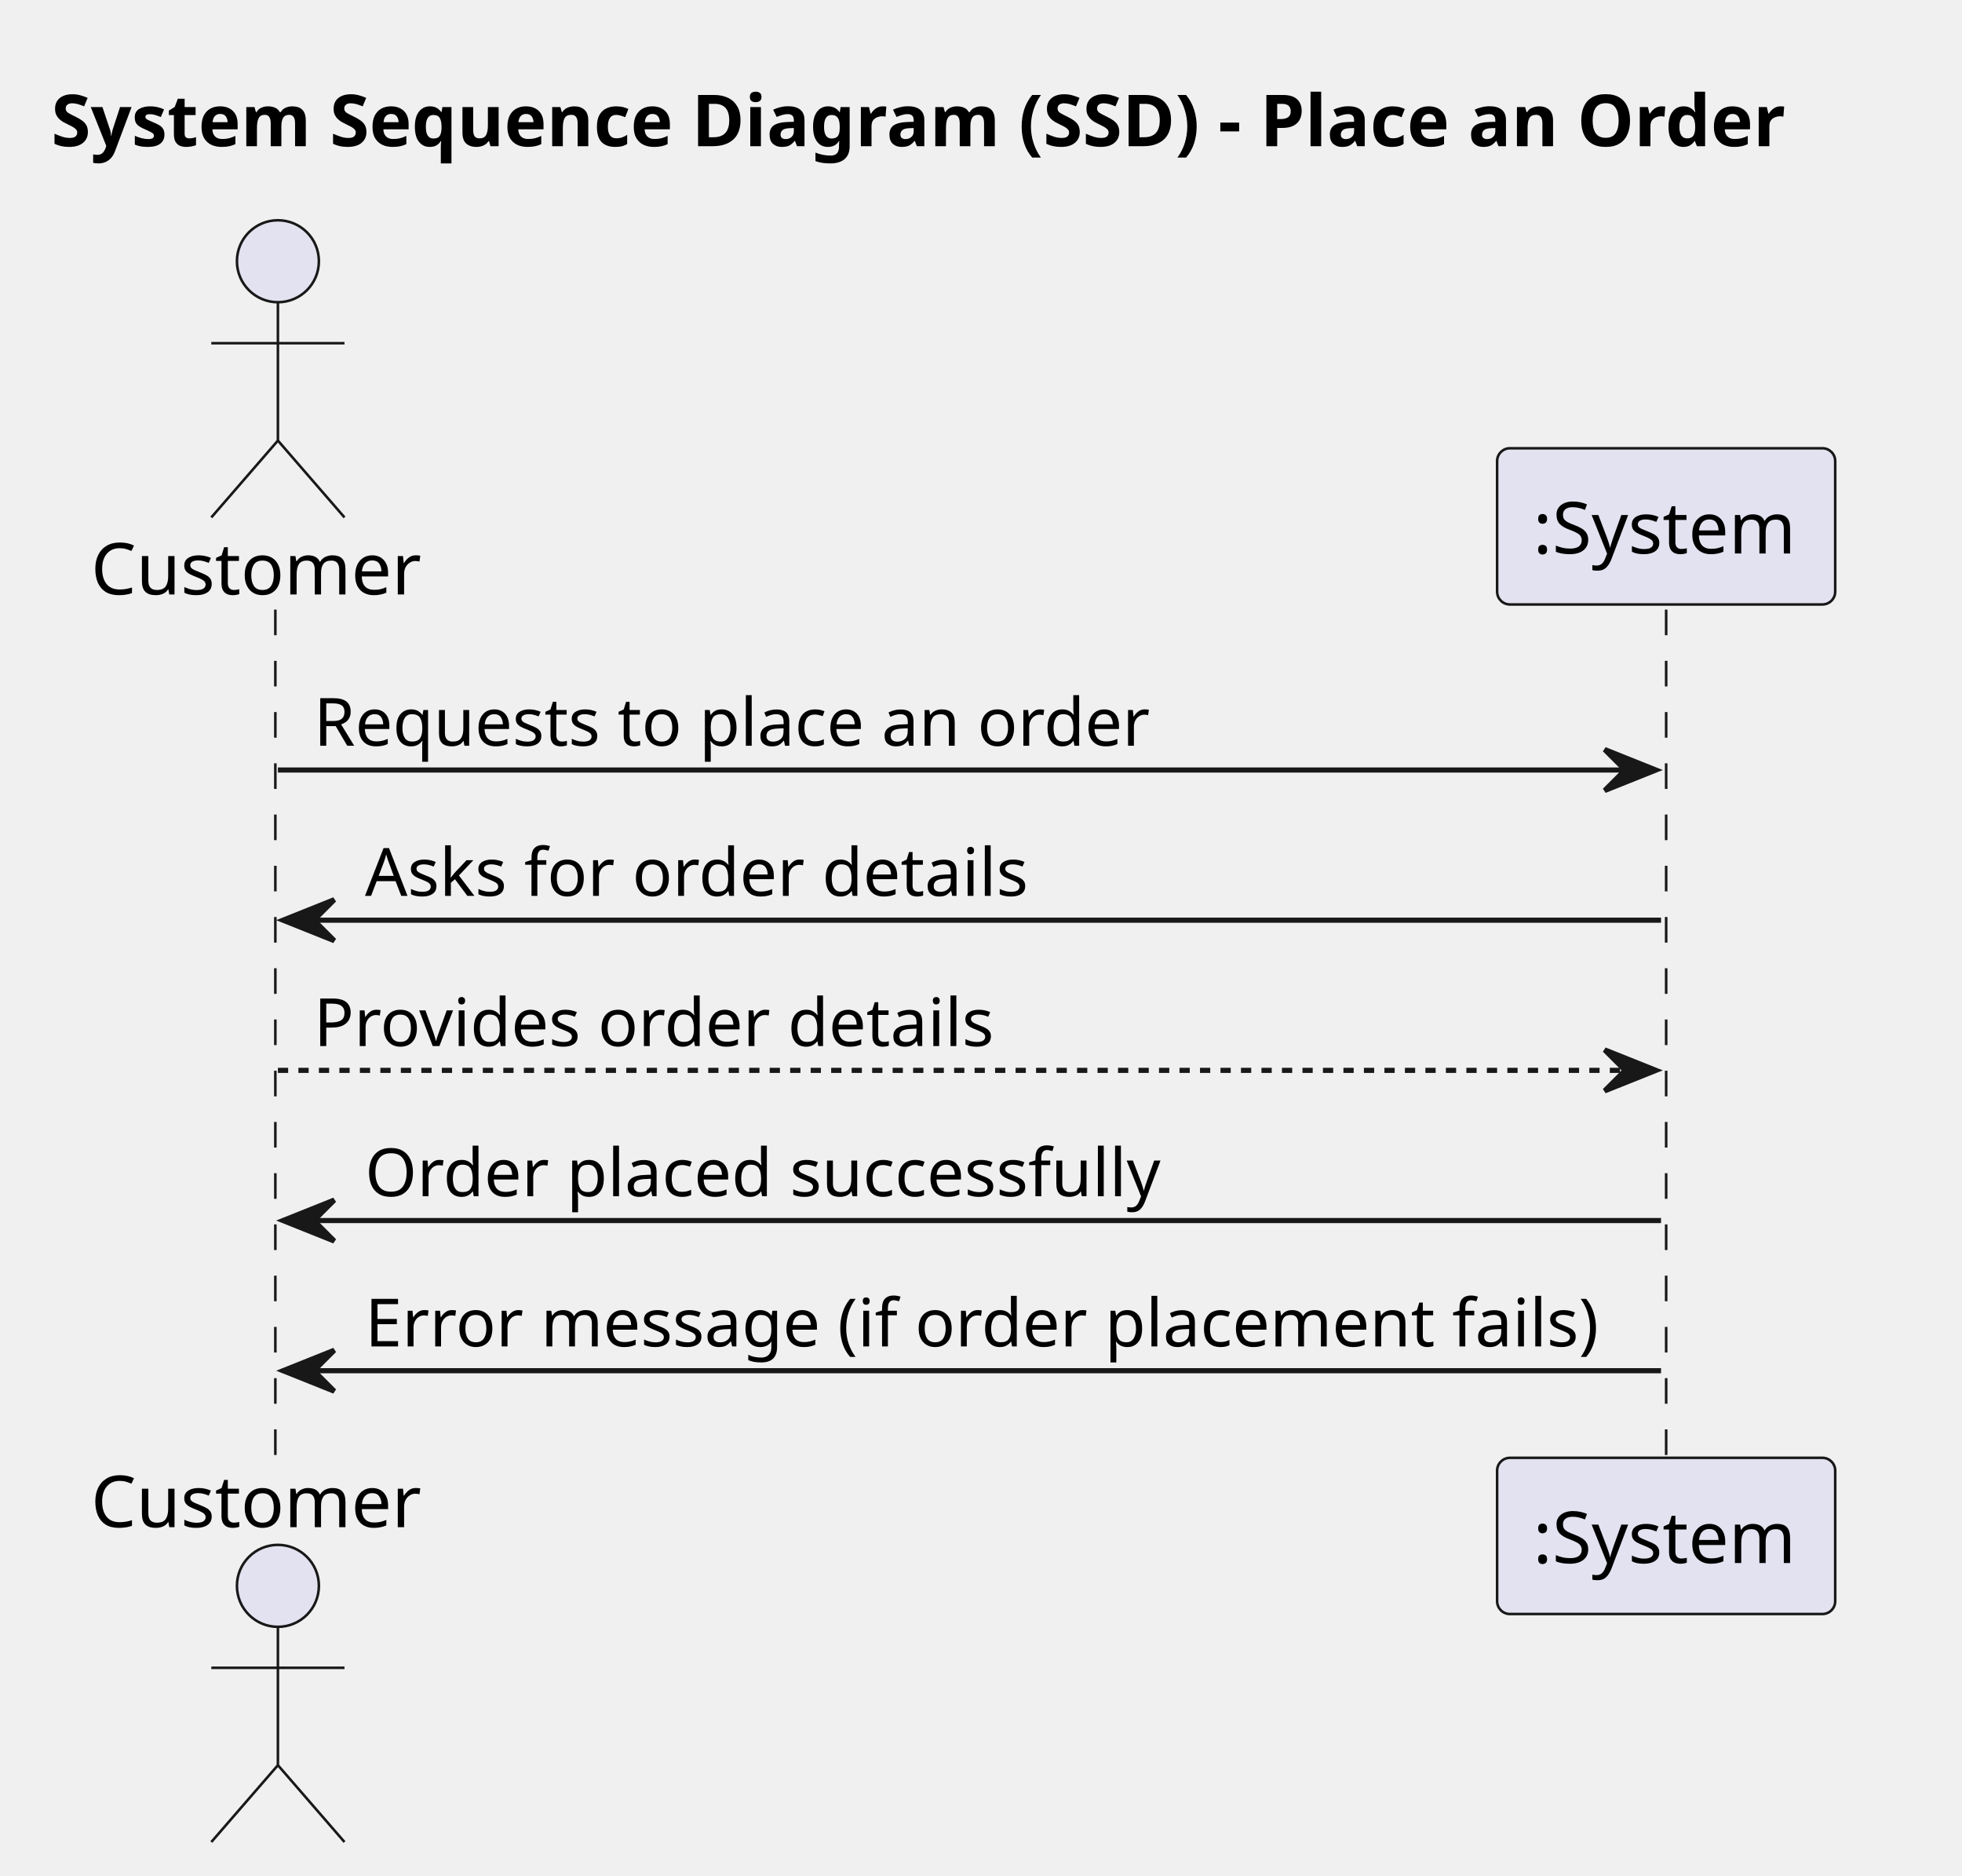
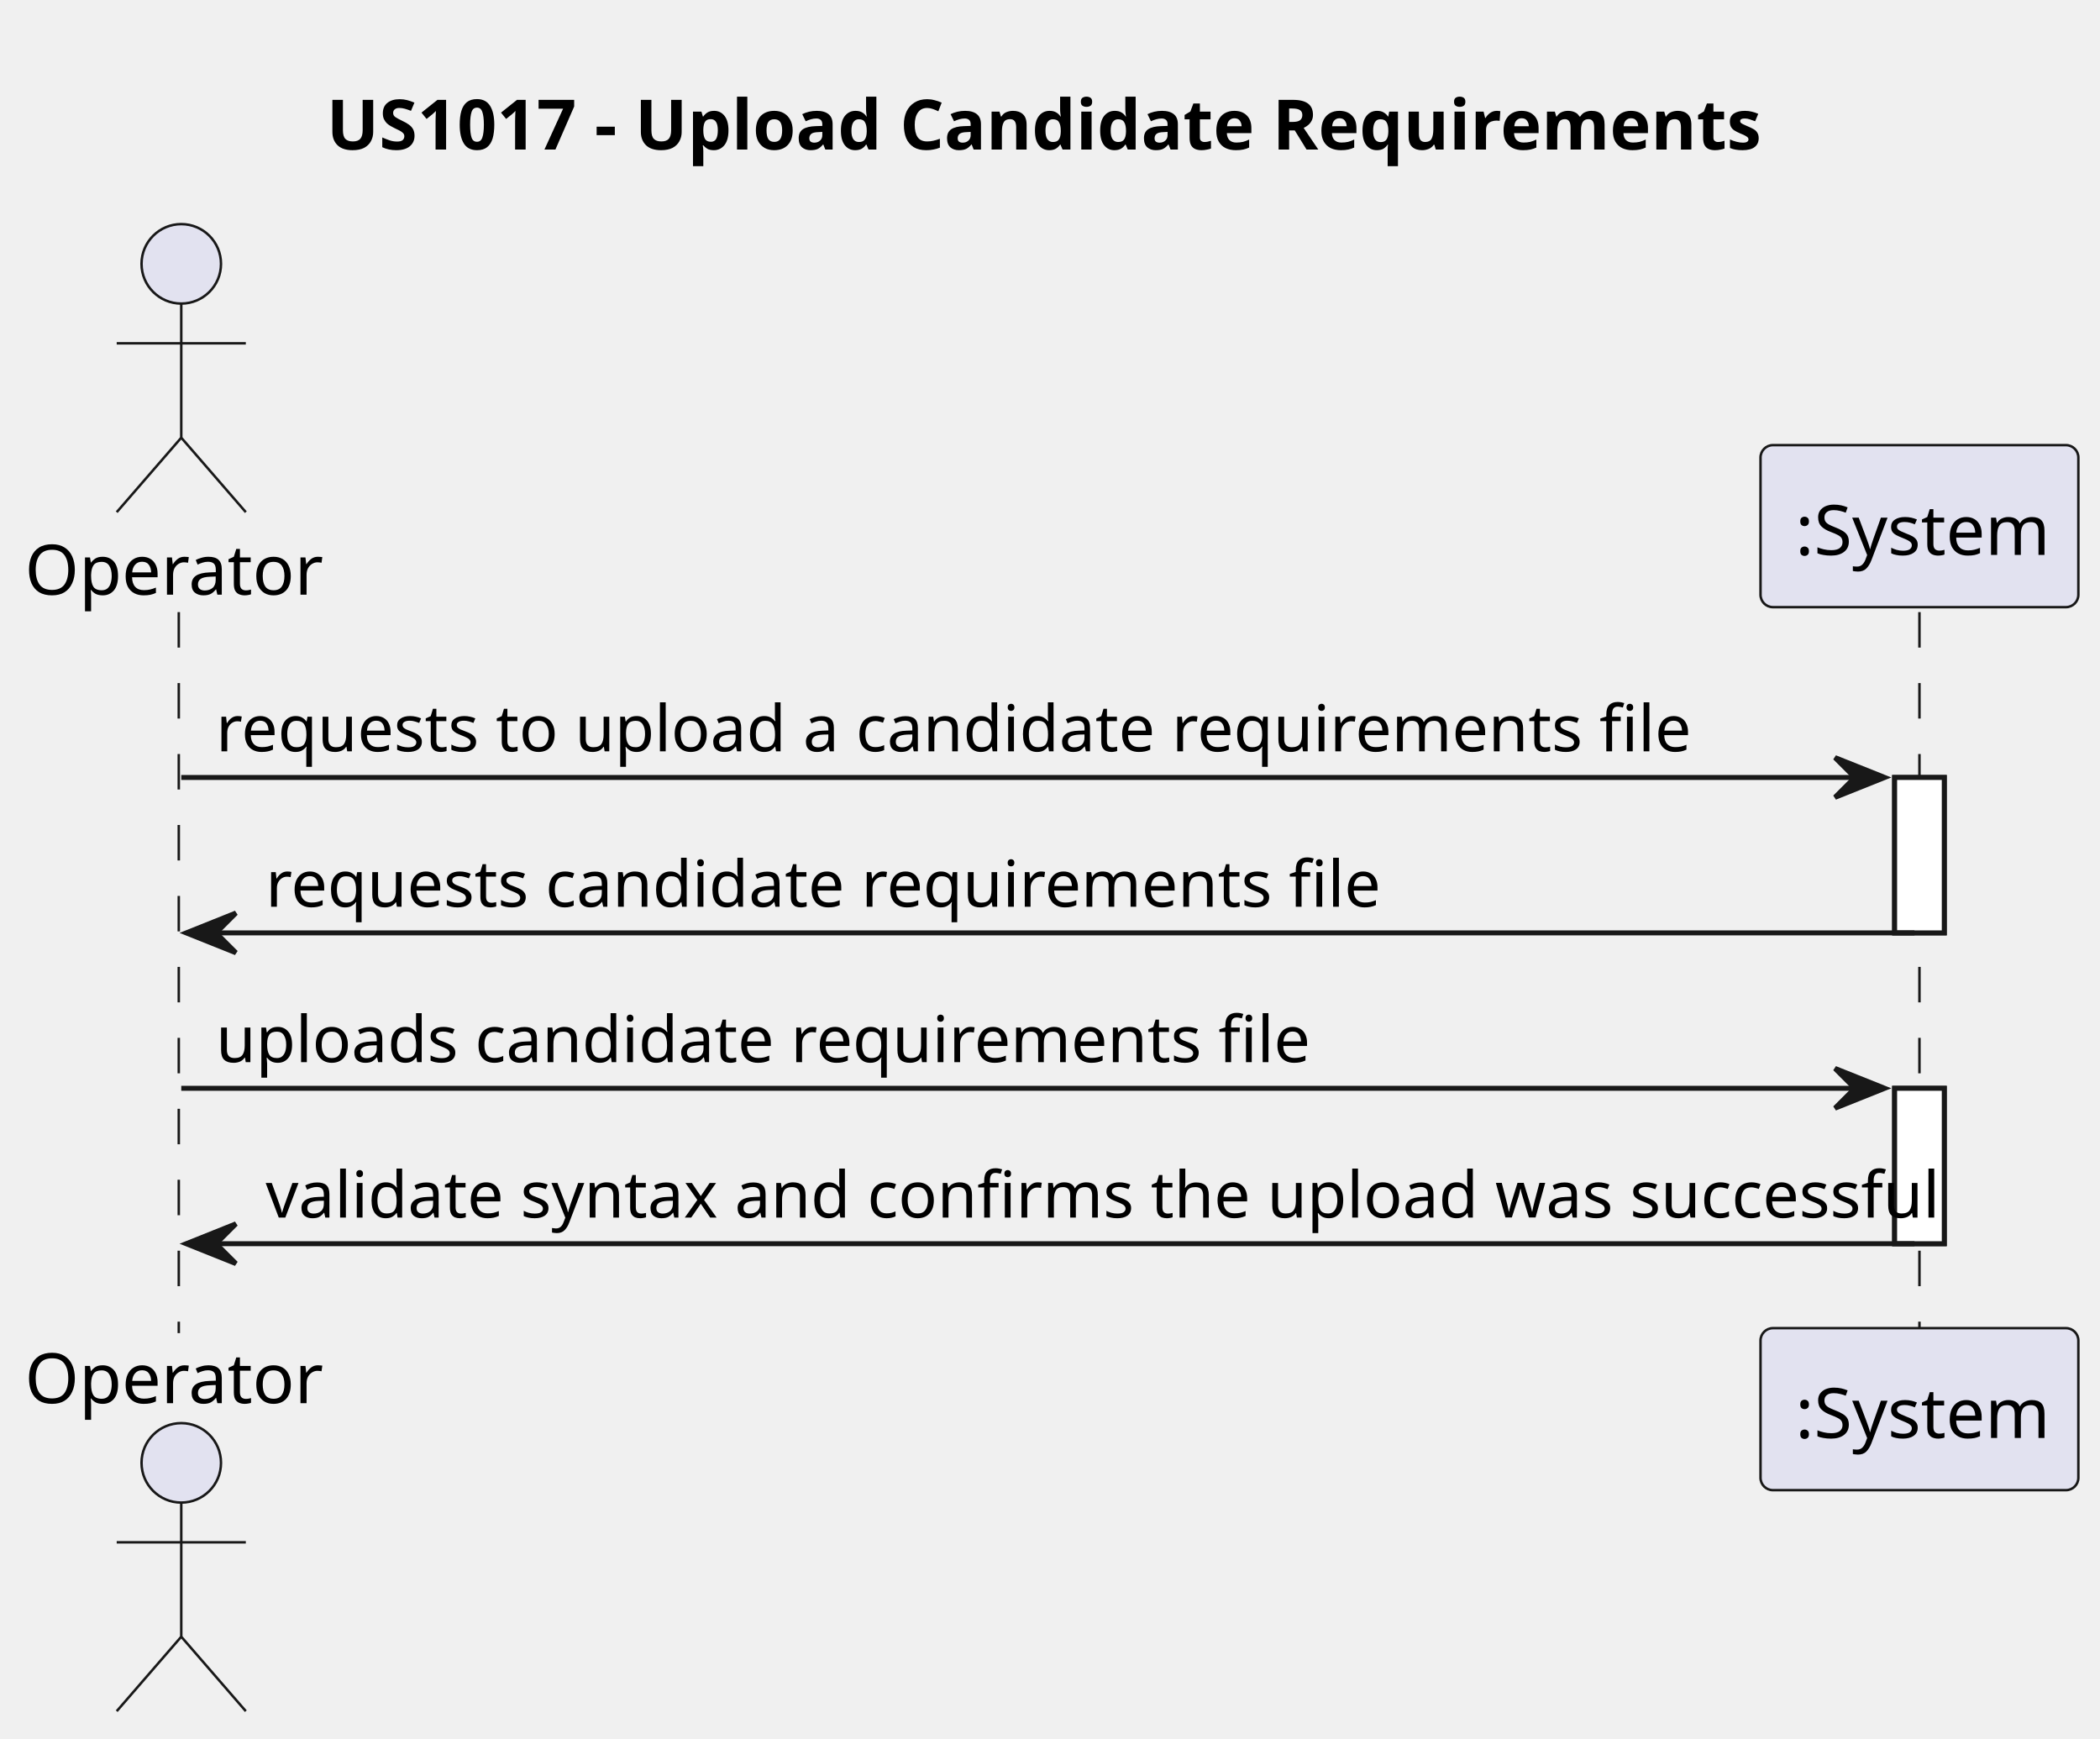
- <svg xmlns="http://www.w3.org/2000/svg" contentStyleType="text/css" height="366px" preserveAspectRatio="none" style="width:383px;height:366px;background:#FFFFFF;" version="1.1" viewBox="0 0 383 366" width="383px" zoomAndPan="magnify">
+ <svg xmlns="http://www.w3.org/2000/svg" contentStyleType="text/css" height="245.7px" preserveAspectRatio="none" style="width:296px;height:245px;background:#FFFFFF;" version="1.1" viewBox="0 0 296 245" width="296.8px" zoomAndPan="magnify">
  <defs />
  <g>
-     <text fill="#000000" font-family="sans-serif" font-size="14" font-weight="bold" lengthAdjust="spacing" textLength="355" x="10" y="28.535">System Sequence Diagram (SSD) - Place an Order</text>
-     <line style="stroke:#181818;stroke-width:0.5;stroke-dasharray:5.0,5.0;" x1="53.75" x2="53.75" y1="118.977" y2="285.529" />
-     <line style="stroke:#181818;stroke-width:0.5;stroke-dasharray:5.0,5.0;" x1="325.25" x2="325.25" y1="118.977" y2="285.529" />
-     <text fill="#000000" font-family="sans-serif" font-size="14" lengthAdjust="spacing" textLength="67" x="17.75" y="116.023">Customer</text>
-     <ellipse cx="54.25" cy="50.988" fill="#E2E2F0" rx="8" ry="8" style="stroke:#181818;stroke-width:0.5;" />
-     <path d="M54.25,58.988 L54.25,85.988 M41.25,66.988 L67.25,66.988 M54.25,85.988 L41.25,100.988 M54.25,85.988 L67.25,100.988 " fill="none" style="stroke:#181818;stroke-width:0.5;" />
-     <text fill="#000000" font-family="sans-serif" font-size="14" lengthAdjust="spacing" textLength="67" x="17.75" y="298.065">Customer</text>
-     <ellipse cx="54.25" cy="309.518" fill="#E2E2F0" rx="8" ry="8" style="stroke:#181818;stroke-width:0.5;" />
-     <path d="M54.25,317.518 L54.25,344.518 M41.25,325.518 L67.25,325.518 M54.25,344.518 L41.25,359.518 M54.25,344.518 L67.25,359.518 " fill="none" style="stroke:#181818;stroke-width:0.5;" />
-     <rect fill="#E2E2F0" height="30.488" rx="2.5" ry="2.5" style="stroke:#181818;stroke-width:0.5;" width="66" x="292.25" y="87.488" />
-     <text fill="#000000" font-family="sans-serif" font-size="14" lengthAdjust="spacing" textLength="52" x="299.25" y="108.023">:System</text>
-     <rect fill="#E2E2F0" height="30.488" rx="2.5" ry="2.5" style="stroke:#181818;stroke-width:0.5;" width="66" x="292.25" y="284.529" />
-     <text fill="#000000" font-family="sans-serif" font-size="14" lengthAdjust="spacing" textLength="52" x="299.25" y="305.065">:System</text>
-     <polygon fill="#181818" points="313.25,146.287,323.25,150.287,313.25,154.287,317.25,150.287" style="stroke:#181818;stroke-width:1.0;" />
-     <line style="stroke:#181818;stroke-width:1.0;" x1="54.25" x2="319.25" y1="150.287" y2="150.287" />
-     <text fill="#000000" font-family="sans-serif" font-size="13" lengthAdjust="spacing" textLength="167" x="61.25" y="145.545">Requests to place an order</text>
-     <polygon fill="#181818" points="65.25,175.598,55.25,179.598,65.25,183.598,61.25,179.598" style="stroke:#181818;stroke-width:1.0;" />
-     <line style="stroke:#181818;stroke-width:1.0;" x1="59.25" x2="324.25" y1="179.598" y2="179.598" />
-     <text fill="#000000" font-family="sans-serif" font-size="13" lengthAdjust="spacing" textLength="136" x="71.25" y="174.856">Asks for order details</text>
-     <polygon fill="#181818" points="313.25,204.908,323.25,208.908,313.25,212.908,317.25,208.908" style="stroke:#181818;stroke-width:1.0;" />
-     <line style="stroke:#181818;stroke-width:1.0;stroke-dasharray:2.0,2.0;" x1="54.25" x2="319.25" y1="208.908" y2="208.908" />
-     <text fill="#000000" font-family="sans-serif" font-size="13" lengthAdjust="spacing" textLength="136" x="61.25" y="204.166">Provides order details</text>
-     <polygon fill="#181818" points="65.25,234.219,55.25,238.219,65.25,242.219,61.25,238.219" style="stroke:#181818;stroke-width:1.0;" />
-     <line style="stroke:#181818;stroke-width:1.0;" x1="59.25" x2="324.25" y1="238.219" y2="238.219" />
-     <text fill="#000000" font-family="sans-serif" font-size="13" lengthAdjust="spacing" textLength="162" x="71.25" y="233.477">Order placed successfully</text>
-     <polygon fill="#181818" points="65.25,263.529,55.25,267.529,65.25,271.529,61.25,267.529" style="stroke:#181818;stroke-width:1.0;" />
-     <line style="stroke:#181818;stroke-width:1.0;" x1="59.25" x2="324.25" y1="267.529" y2="267.529" />
-     <text fill="#000000" font-family="sans-serif" font-size="13" lengthAdjust="spacing" textLength="247" x="71.25" y="262.787">Error message (if order placement fails)</text>
+     <text fill="#000000" font-family="sans-serif" font-size="9.8" font-weight="bold" lengthAdjust="spacing" textLength="203.7" x="46.025" y="21.075">US1017 - Upload Candidate Requirements</text>
+     <rect fill="#FFFFFF" height="21.904" style="stroke:#181818;stroke-width:0.7;" width="7" x="267.05" y="109.573" />
+     <rect fill="#FFFFFF" height="21.904" style="stroke:#181818;stroke-width:0.7;" width="7" x="267.05" y="153.381" />
+     <line style="stroke:#181818;stroke-width:0.35;stroke-dasharray:5.0,5.0;" x1="25.2" x2="25.2" y1="86.269" y2="187.884" />
+     <line style="stroke:#181818;stroke-width:0.35;stroke-dasharray:5.0,5.0;" x1="270.55" x2="270.55" y1="86.269" y2="187.884" />
+     <text fill="#000000" font-family="sans-serif" font-size="9.8" lengthAdjust="spacing" textLength="39.9" x="3.5" y="83.81">Operator</text>
+     <ellipse cx="25.55" cy="37.185" fill="#E2E2F0" rx="5.6" ry="5.6" style="stroke:#181818;stroke-width:0.35;" />
+     <path d="M25.55,42.785 L25.55,61.685 M16.45,48.385 L34.65,48.385 M25.55,61.685 L16.45,72.185 M25.55,61.685 L34.65,72.185 " fill="none" style="stroke:#181818;stroke-width:0.35;" />
+     <text fill="#000000" font-family="sans-serif" font-size="9.8" lengthAdjust="spacing" textLength="39.9" x="3.5" y="197.76">Operator</text>
+     <ellipse cx="25.55" cy="206.169" fill="#E2E2F0" rx="5.6" ry="5.6" style="stroke:#181818;stroke-width:0.35;" />
+     <path d="M25.55,211.769 L25.55,230.669 M16.45,217.369 L34.65,217.369 M25.55,230.669 L16.45,241.169 M25.55,230.669 L34.65,241.169 " fill="none" style="stroke:#181818;stroke-width:0.35;" />
+     <rect fill="#E2E2F0" height="22.835" rx="1.75" ry="1.75" style="stroke:#181818;stroke-width:0.35;" width="44.8" x="248.15" y="62.735" />
+     <text fill="#000000" font-family="sans-serif" font-size="9.8" lengthAdjust="spacing" textLength="35" x="253.05" y="78.21">:System</text>
+     <rect fill="#E2E2F0" height="22.835" rx="1.75" ry="1.75" style="stroke:#181818;stroke-width:0.35;" width="44.8" x="248.15" y="187.184" />
+     <text fill="#000000" font-family="sans-serif" font-size="9.8" lengthAdjust="spacing" textLength="35" x="253.05" y="202.66">:System</text>
+     <rect fill="#FFFFFF" height="21.904" style="stroke:#181818;stroke-width:0.7;" width="7" x="267.05" y="109.573" />
+     <rect fill="#FFFFFF" height="21.904" style="stroke:#181818;stroke-width:0.7;" width="7" x="267.05" y="153.381" />
+     <polygon fill="#181818" points="258.65,106.773,265.65,109.573,258.65,112.373,261.45,109.573" style="stroke:#181818;stroke-width:0.7;" />
+     <line style="stroke:#181818;stroke-width:0.7;" x1="25.55" x2="262.85" y1="109.573" y2="109.573" />
+     <text fill="#000000" font-family="sans-serif" font-size="9.1" lengthAdjust="spacing" textLength="193.9" x="30.45" y="105.889">requests to upload a candidate requirements file</text>
+     <polygon fill="#181818" points="33.25,128.677,26.25,131.477,33.25,134.277,30.45,131.477" style="stroke:#181818;stroke-width:0.7;" />
+     <line style="stroke:#181818;stroke-width:0.7;" x1="29.05" x2="269.85" y1="131.477" y2="131.477" />
+     <text fill="#000000" font-family="sans-serif" font-size="9.1" lengthAdjust="spacing" textLength="146.3" x="37.45" y="127.793">requests candidate requirements file</text>
+     <polygon fill="#181818" points="258.65,150.581,265.65,153.381,258.65,156.181,261.45,153.381" style="stroke:#181818;stroke-width:0.7;" />
+     <line style="stroke:#181818;stroke-width:0.7;" x1="25.55" x2="262.85" y1="153.381" y2="153.381" />
+     <text fill="#000000" font-family="sans-serif" font-size="9.1" lengthAdjust="spacing" textLength="142.8" x="30.45" y="149.697">uploads candidate requirements file</text>
+     <polygon fill="#181818" points="33.25,172.484,26.25,175.284,33.25,178.084,30.45,175.284" style="stroke:#181818;stroke-width:0.7;" />
+     <line style="stroke:#181818;stroke-width:0.7;" x1="29.05" x2="269.85" y1="175.284" y2="175.284" />
+     <text fill="#000000" font-family="sans-serif" font-size="9.1" lengthAdjust="spacing" textLength="224.7" x="37.45" y="171.601">validate syntax and confirms the upload was successful</text>
  </g>
</svg>
